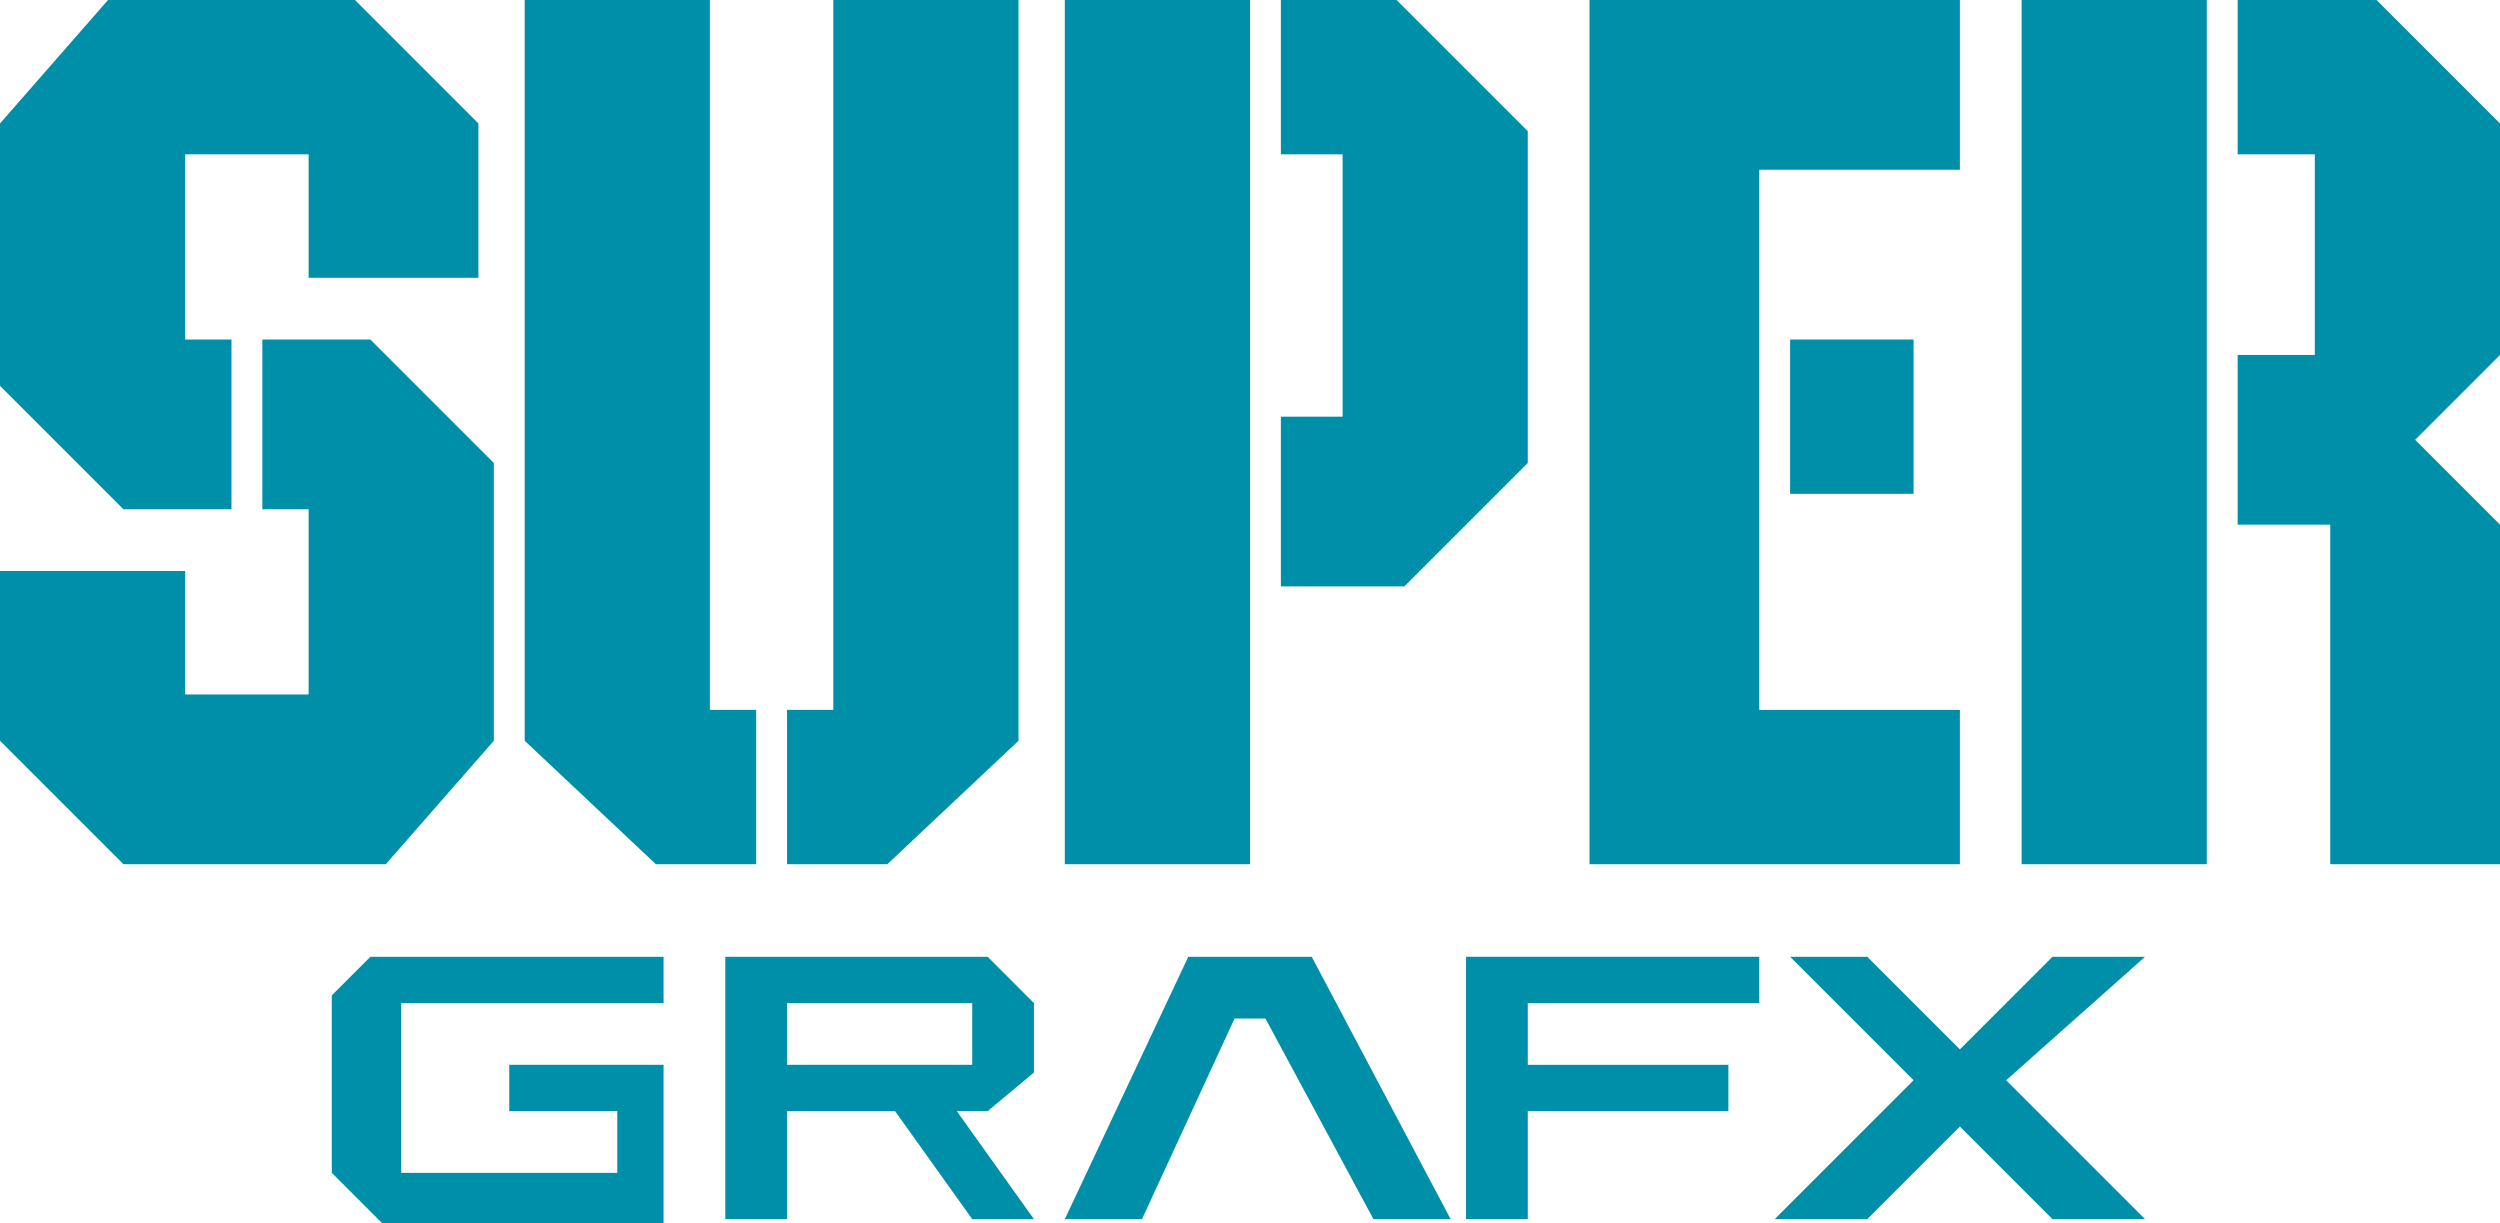
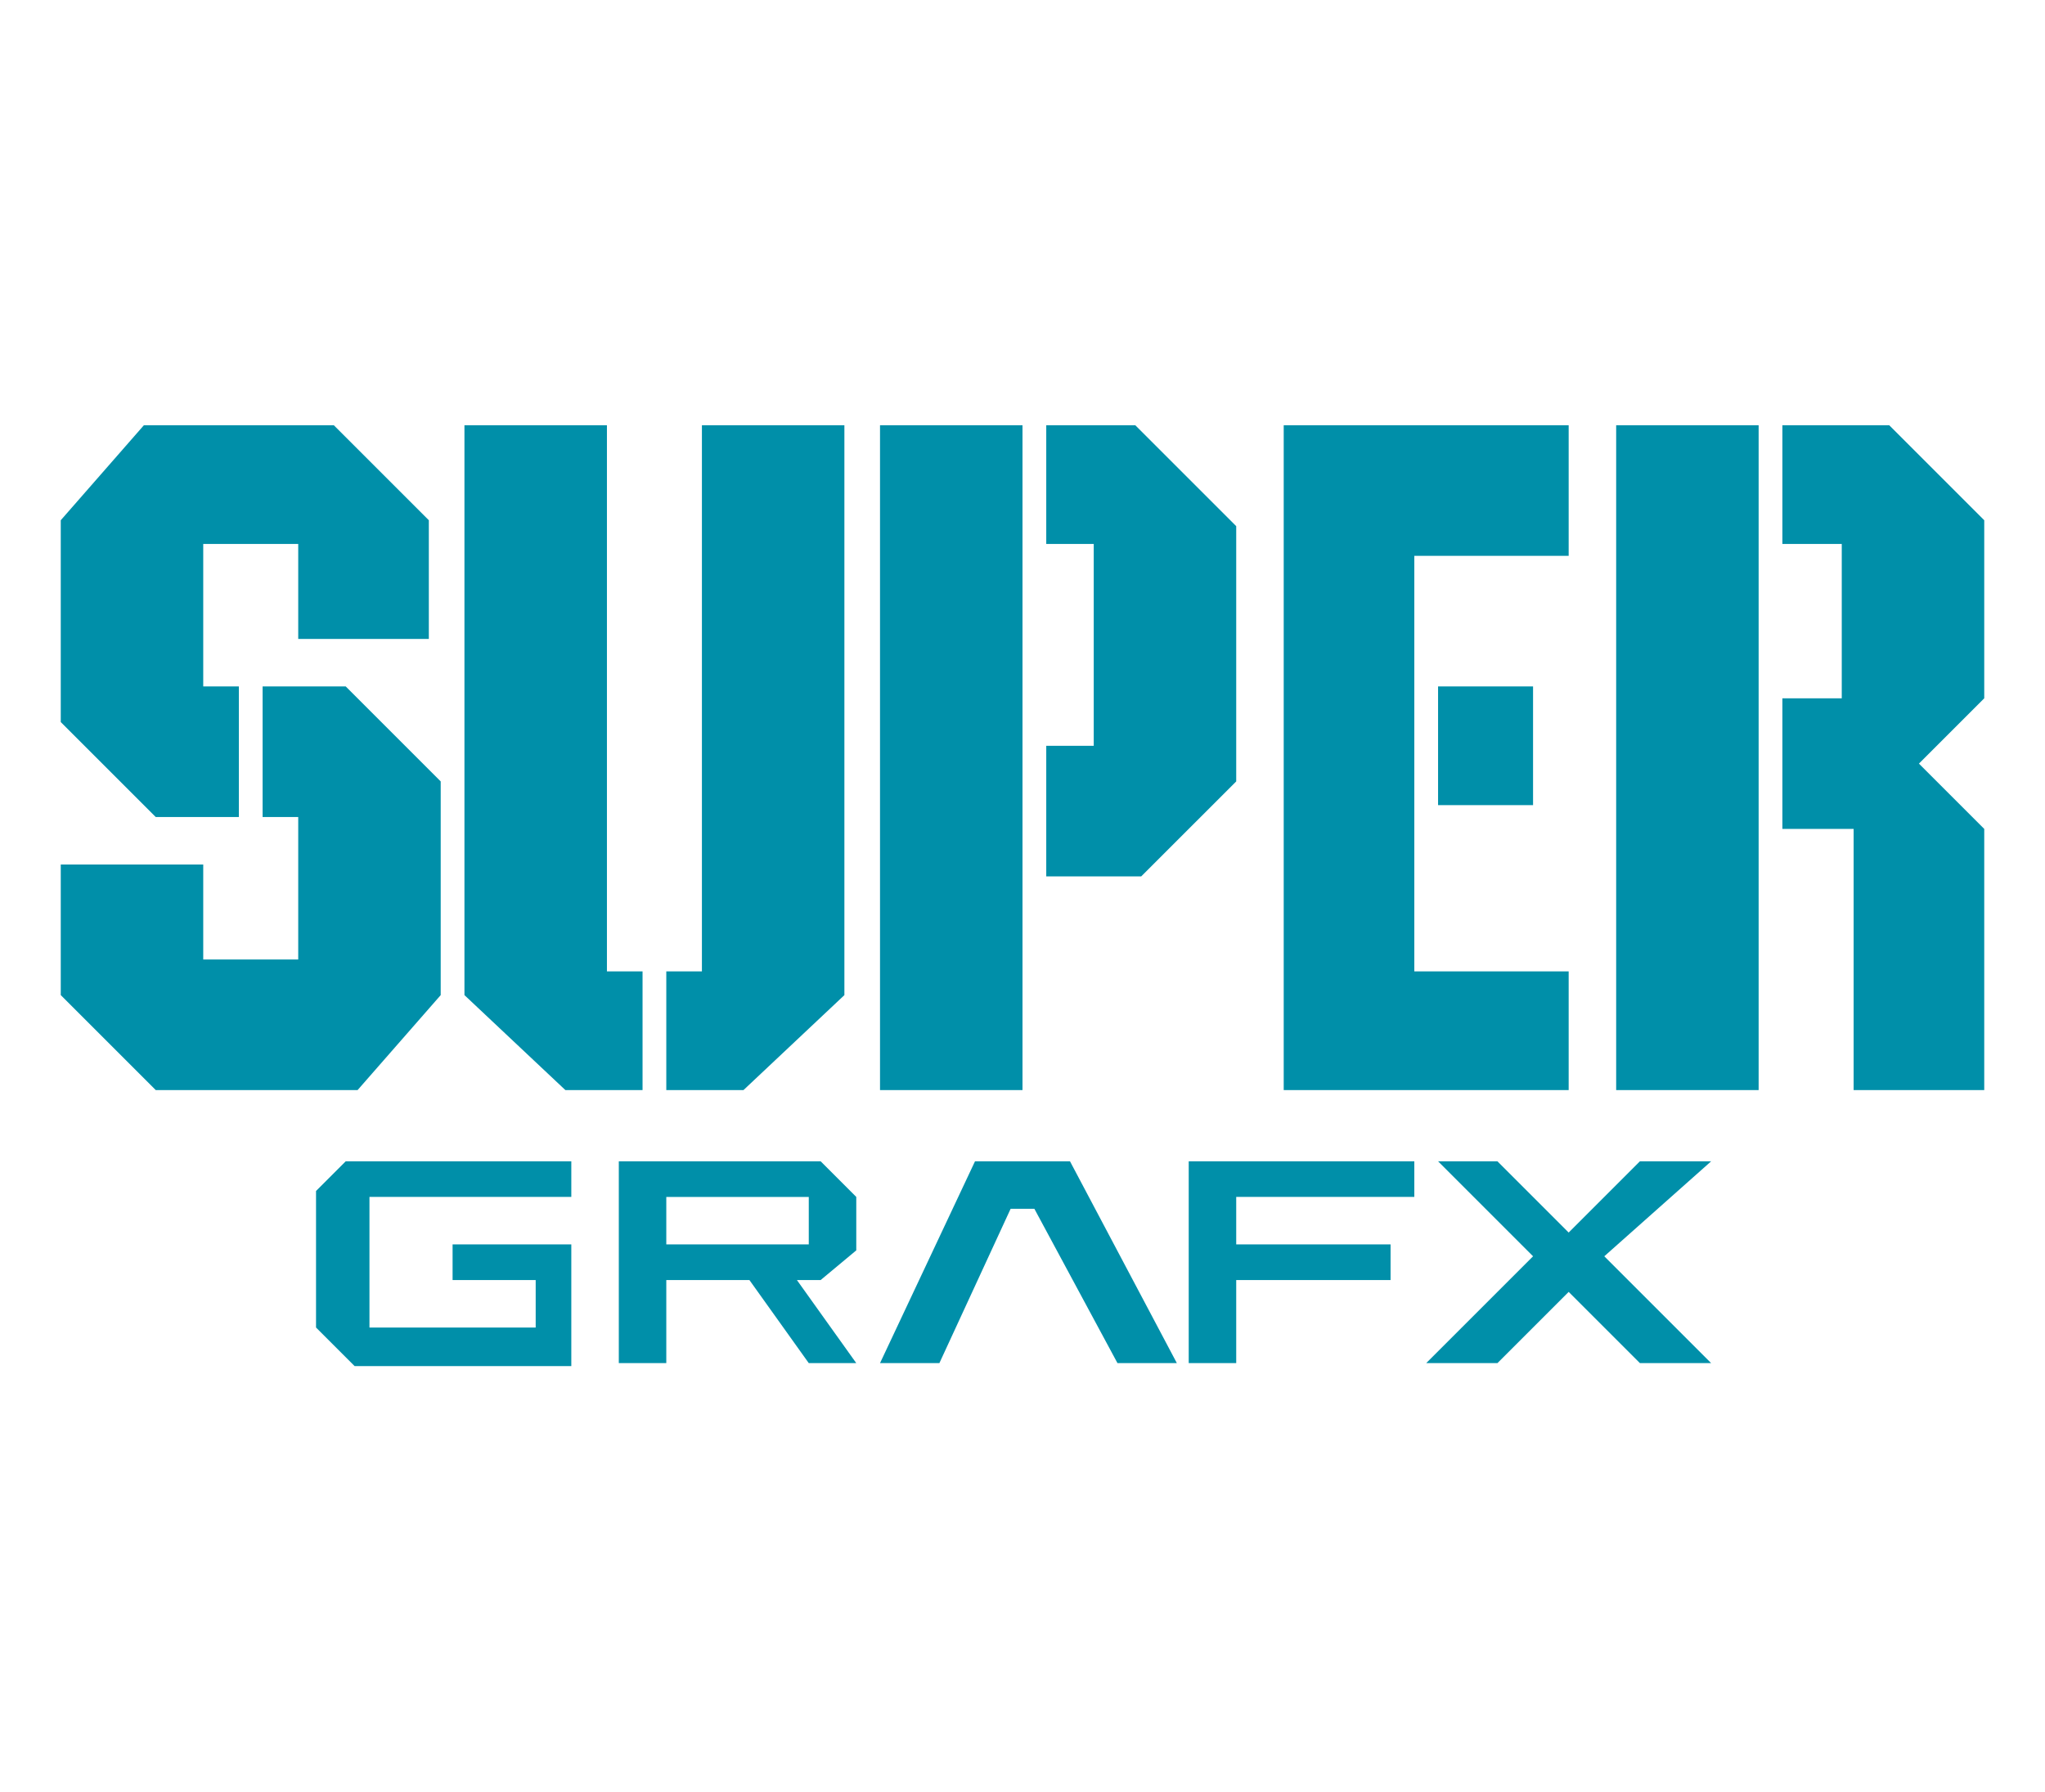
- <svg xmlns="http://www.w3.org/2000/svg" version="1.2" baseProfile="tiny" id="svg2" x="0px" y="0px" width="316.575px" height="154.868px" viewBox="122.277 6.458 316.575 154.868" xml:space="preserve">
-   <g id="layer1">
- </g>
-   <g id="layer5">
- </g>
-   <polygon fill="#008FA9" points="167.223,6.458 135.956,6.458 122.277,22.092 122.277,55.313 137.91,70.946 151.589,70.946   151.589,49.45 145.727,49.45 145.727,26 161.36,26 161.36,41.634 182.856,41.634 182.856,22.092 " />
-   <polygon fill="#008FA9" points="137.91,115.892 171.131,115.892 184.81,100.259 184.81,65.084 169.177,49.45 155.498,49.45   155.498,70.946 161.36,70.946 161.36,94.396 145.727,94.396 145.727,78.762 122.277,78.762 122.277,100.259 " />
-   <polygon fill="#008FA9" points="188.718,100.259 205.329,115.892 218.031,115.892 218.031,96.351 212.168,96.351 212.168,6.458   188.718,6.458 " />
-   <polygon fill="#008FA9" points="251.251,100.259 234.642,115.892 221.939,115.892 221.939,96.351 227.801,96.351 227.801,6.458   251.251,6.458 " />
-   <polygon fill="#008FA9" points="284.473,6.458 284.473,26 292.289,26 292.289,59.221 284.473,59.221 284.473,80.717 300.105,80.717   315.739,65.084 315.739,23.069 299.129,6.458 " />
-   <rect x="257.114" y="6.458" fill="#008FA9" width="23.45" height="109.433" />
-   <polygon fill="#008FA9" points="345.051,27.955 370.456,27.955 370.456,6.458 323.556,6.458 323.556,115.892 370.456,115.892   370.456,96.351 345.051,96.351 " />
-   <rect x="348.96" y="49.45" fill="#008FA9" width="15.634" height="19.542" />
-   <polygon fill="#008FA9" points="405.631,6.458 423.219,6.458 438.852,22.092 438.852,51.404 428.104,62.152 438.852,72.9   438.852,115.892 417.355,115.892 417.355,72.9 405.631,72.9 405.631,51.404 415.401,51.404 415.401,26 405.631,26 " />
-   <rect x="378.273" y="6.458" fill="#008FA9" width="23.448" height="109.433" />
-   <polygon fill="#008FA9" points="169.177,127.616 164.291,132.502 164.291,154.976 170.642,161.326 206.306,161.326 206.306,141.296   186.765,141.296 186.765,147.159 200.443,147.159 200.443,154.976 173.085,154.976 173.085,133.479 206.306,133.479   206.306,127.616 " />
-   <g>
-     <path fill="#008FA9" d="M253.206,142.273v-8.794l-5.862-5.863h-33.221v33.221h7.816v-13.678h13.679l9.771,13.678h7.817   l-9.771-13.678h3.909L253.206,142.273z M245.389,141.296h-23.45v-7.816h23.45V141.296z" />
-   </g>
-   <polygon fill="#008FA9" points="257.114,160.837 272.748,127.616 288.381,127.616 305.969,160.837 296.197,160.837 282.519,135.434   278.61,135.434 266.885,160.837 " />
-   <polygon fill="#008FA9" points="307.922,127.616 307.922,160.837 315.739,160.837 315.739,147.159 341.143,147.159 341.143,141.296   315.739,141.296 315.739,133.479 345.051,133.479 345.051,127.616 " />
-   <polygon fill="#008FA9" points="348.96,127.616 364.594,143.25 347.006,160.837 358.73,160.837 370.456,149.112 382.181,160.837   393.905,160.837 376.318,143.25 393.905,127.616 382.181,127.616 370.456,139.342 358.73,127.616 " />
+ <svg xmlns="http://www.w3.org/2000/svg" version="1.2" width="336.575" height="294.868" viewBox="122.277 6.458 336.575 294.868">
+   <path d="M147.91 140.946h13.679V119.45h-5.862V96h15.633v15.634h21.496V92.092l-15.633-15.634h-31.267l-13.679 15.634v33.221z" fill="#008fa9" />
+   <path d="M179.177 119.45h-13.679v21.496h5.862v23.45h-15.633v-15.634h-23.45v21.497l15.633 15.633h33.221l13.679-15.633v-35.175zm42.991 46.901V76.458h-23.45v93.801l16.611 15.633h12.702v-19.541zm15.633 0V76.458h23.45v93.801l-16.609 15.633h-12.703v-19.541zm56.672-37.13v21.496h15.632l15.634-15.633V93.069l-16.61-16.611h-14.656V96h7.816v33.221zm-27.359-52.763h23.45v109.433h-23.45zm66.442 109.434h46.9v-19.541h-25.405V97.955h25.405V76.458h-46.9z" fill="#008fa9" />
+   <path d="M358.96 119.45h15.634v19.542H358.96zm79.144 12.702l10.748 10.748v42.992h-21.497V142.9h-11.724v-21.496h9.77V96h-9.77V76.458h17.588l15.633 15.634v29.312zm-49.831-55.694h23.448v109.433h-23.448zM216.306 231.326v-20.03h-19.541v5.863h13.678v7.817h-27.358v-21.497h33.221v-5.863h-37.129l-4.886 4.886v22.474l6.351 6.35zm46.9-19.053v-8.794l-5.862-5.863h-33.221v33.221h7.816v-13.678h13.679l9.771 13.678h7.817l-9.771-13.678h3.909zm-7.817-.977h-23.45v-7.816h23.45zm50.808 19.541l-13.678-25.403h-3.909l-11.725 25.403h-9.771l15.634-33.221h15.633l17.588 33.221zm44.946-13.678v-5.863h-25.404v-7.817h29.312v-5.863h-37.129v33.221h7.817v-13.678zm29.313 1.953l11.725 11.725h11.724l-17.587-17.587 17.587-15.634h-11.724l-11.725 11.726-11.726-11.726h-9.77l15.634 15.634-17.588 17.587h11.724z" fill="#008fa9" />
</svg>
